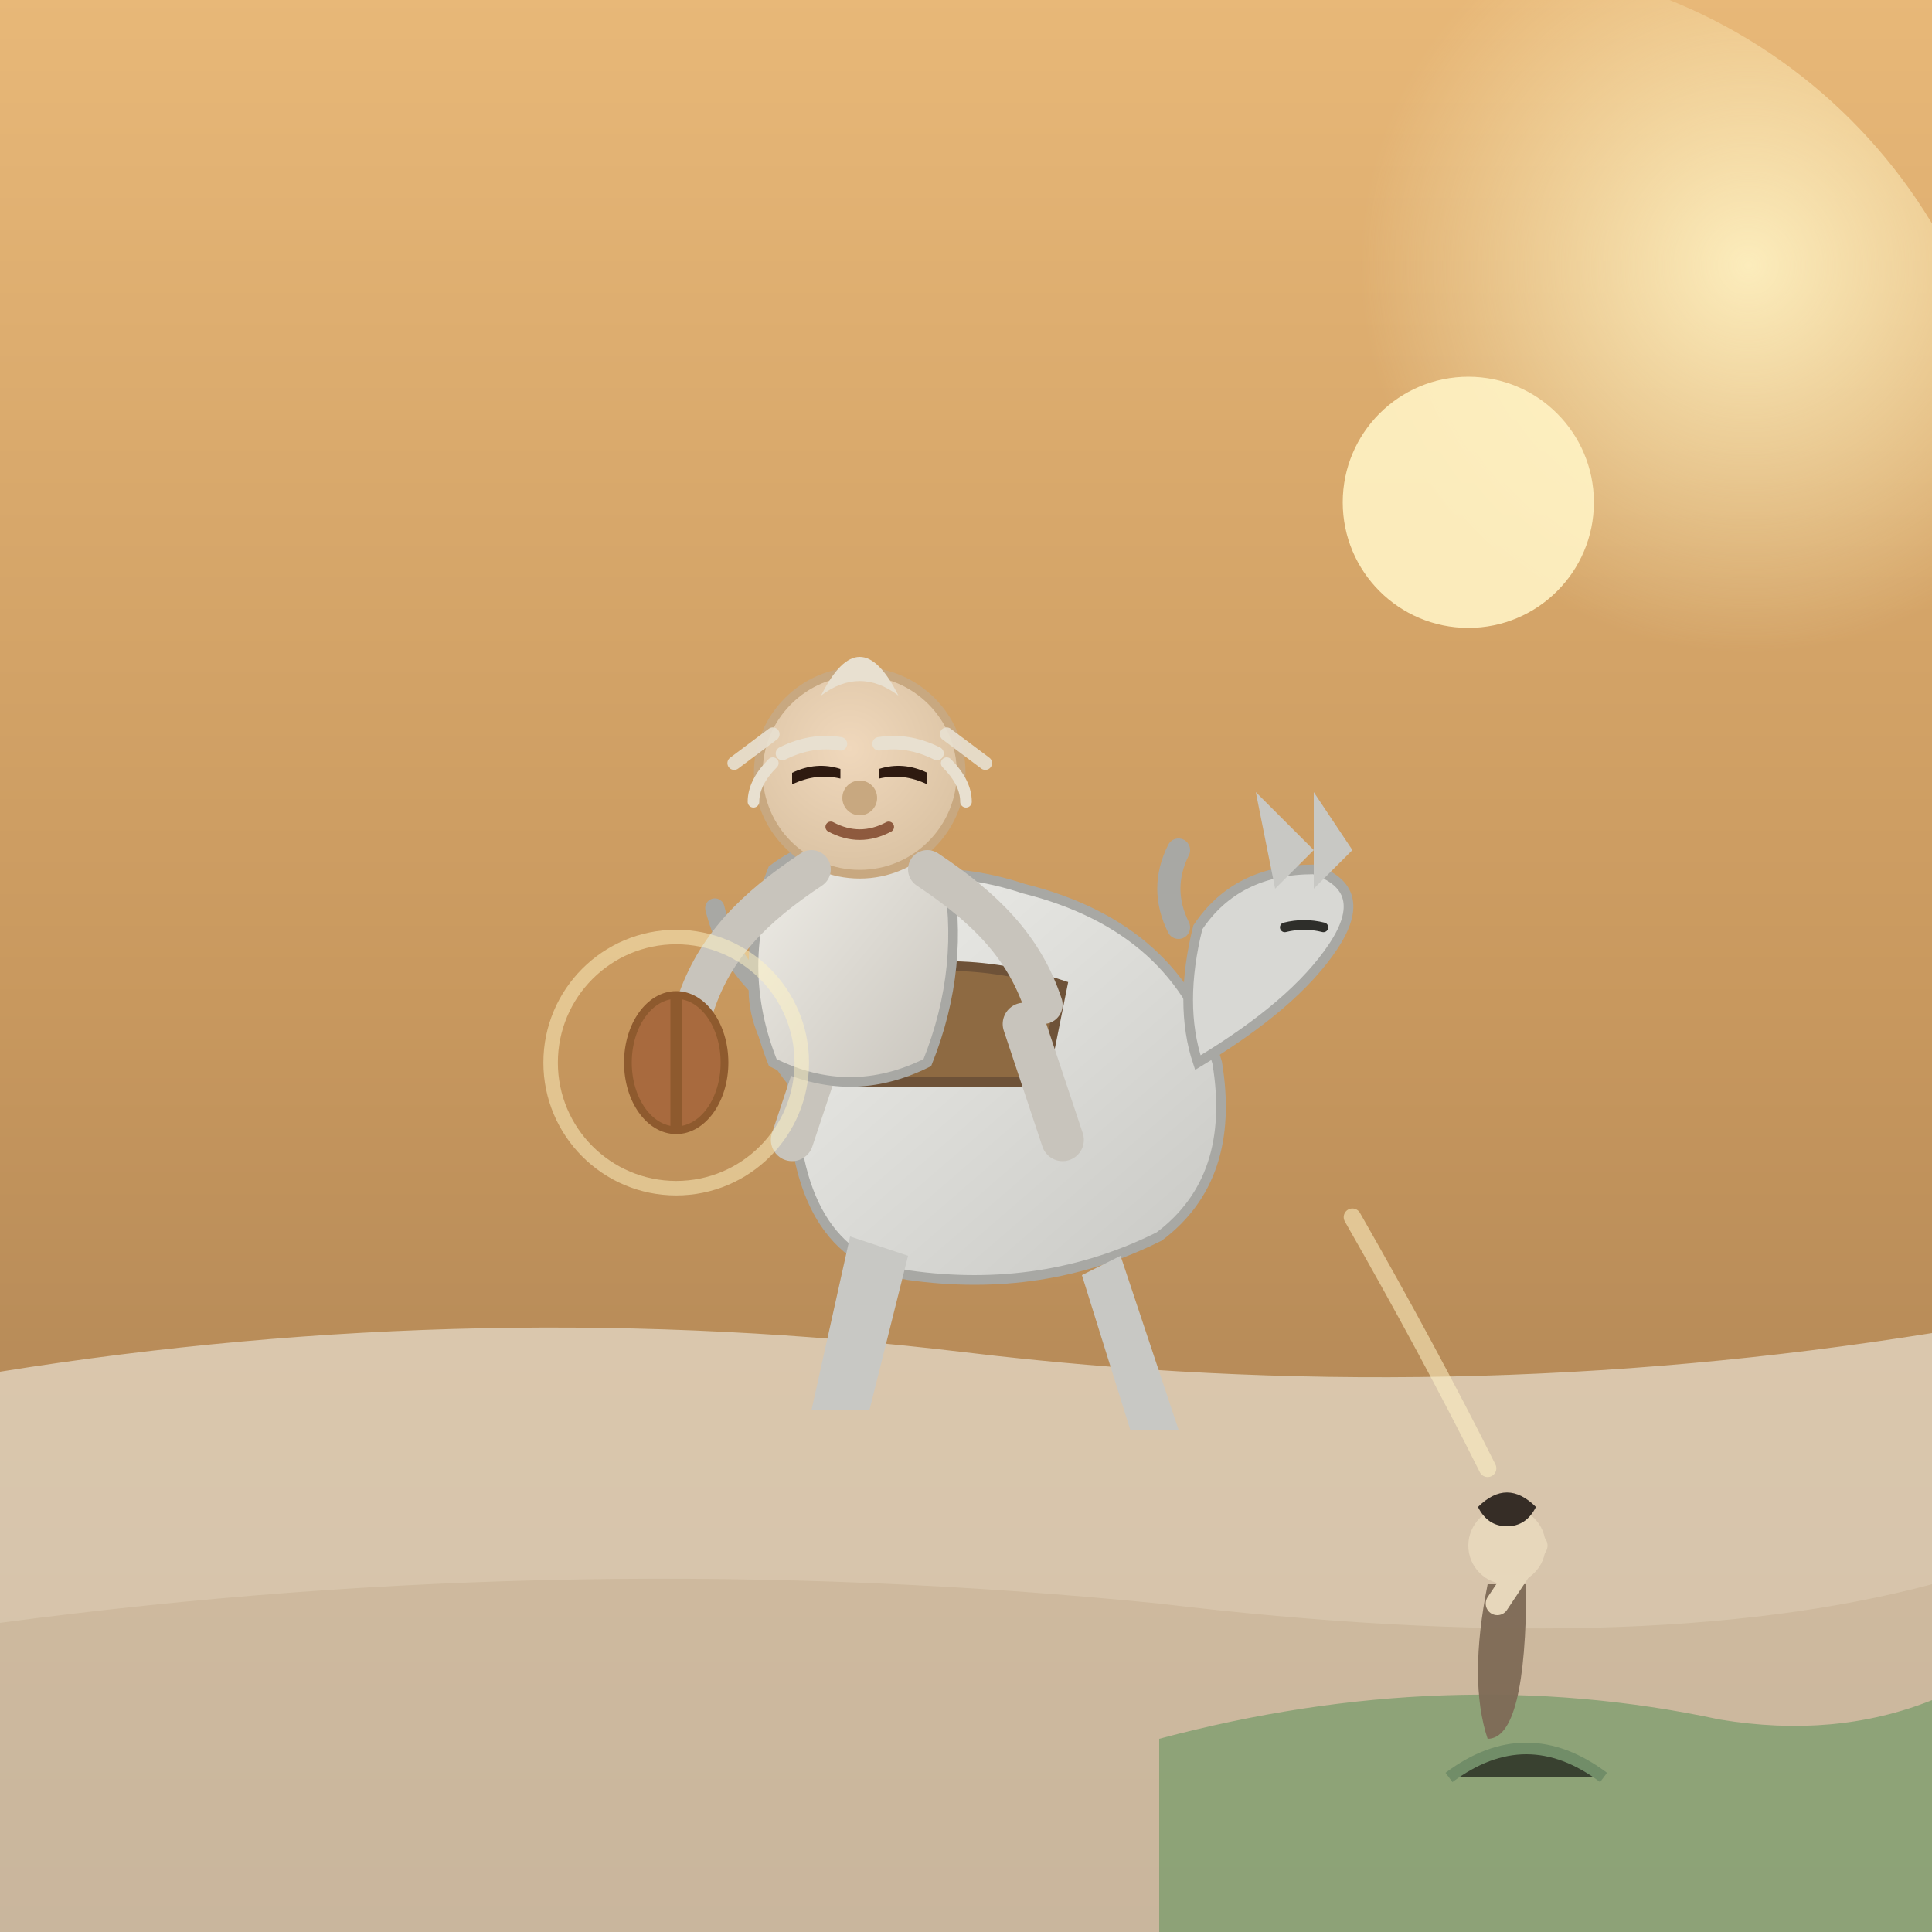
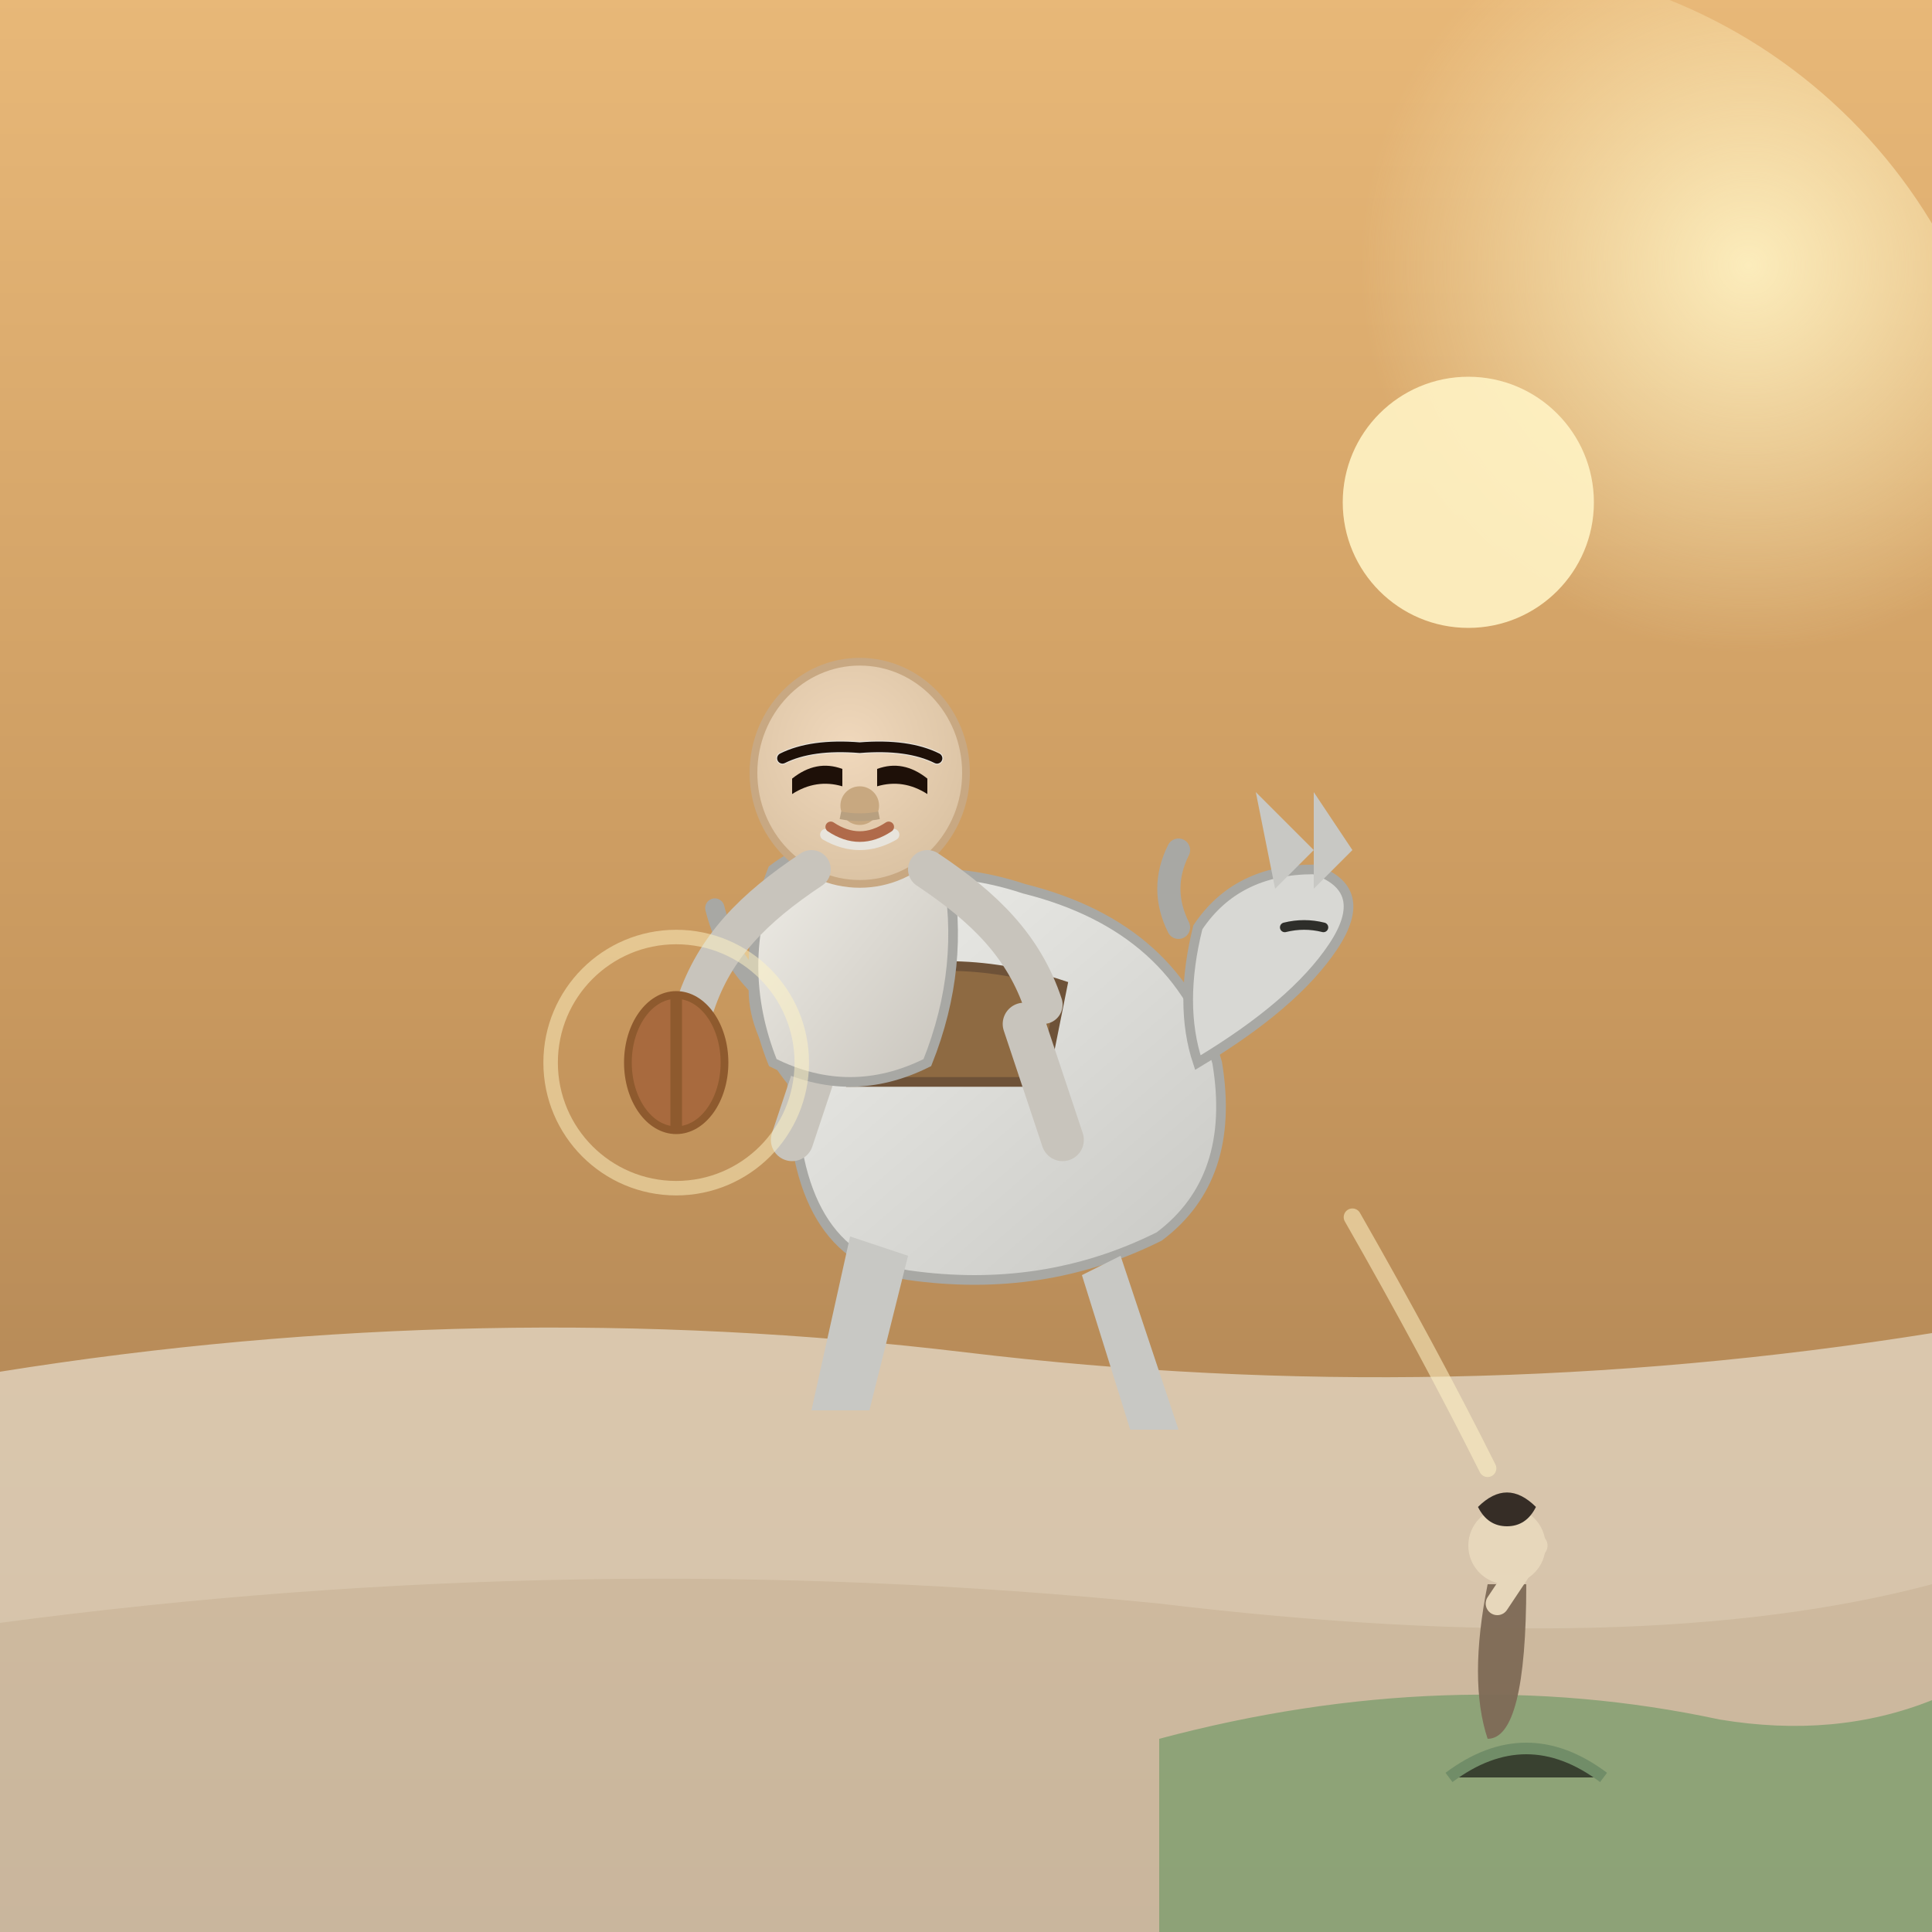
<svg xmlns="http://www.w3.org/2000/svg" viewBox="0 0 200 200" role="img" aria-label="张果老·六阶·混元仙翁·倒骑驴巡看人间指点迷途">
  <defs>
    <linearGradient id="bg" x1="0" y1="0" x2="0" y2="1">
      <stop offset="0%" stop-color="#E8B878" />
      <stop offset="52%" stop-color="#C8985E" />
      <stop offset="100%" stop-color="#9E7850" />
    </linearGradient>
    <radialGradient id="aura" cx="76%" cy="28%" r="36%">
      <stop offset="0%" stop-color="#FFF3C4" stop-opacity="0.9" />
      <stop offset="100%" stop-color="#FFF3C4" stop-opacity="0" />
    </radialGradient>
    <linearGradient id="robe" x1="0" y1="0" x2="1" y2="1">
      <stop offset="0%" stop-color="#F0EEE8" />
      <stop offset="100%" stop-color="#C8C4BC" />
    </linearGradient>
    <linearGradient id="donkey" x1="0" y1="0" x2="1" y2="1">
      <stop offset="0%" stop-color="#F0F0EC" />
      <stop offset="100%" stop-color="#C8C8C4" />
    </linearGradient>
    <radialGradient id="skin" cx="45%" cy="38%" r="70%">
      <stop offset="0%" stop-color="#F0D8BC" />
      <stop offset="100%" stop-color="#D8C0A0" />
    </radialGradient>
    <g id="zhangguolao-face">
-       <ellipse cx="0" cy="0" rx="10.5" ry="10.5" fill="url(#skin)" stroke="#C8A880" stroke-width="0.9" />
-       <path d="M -4 -8 Q 0 -11 4 -8 Q 2 -12 0 -12 Q -2 -12 -4 -8 Z" fill="#E8E0D0" />
-       <path d="M -9 -4 L -13 -1 M 9 -4 L 13 -1" stroke="#E8E0D0" stroke-width="1.4" stroke-linecap="round" opacity="0.9">
-         <animateTransform attributeName="transform" type="translate" values="0 0;0 -1;0 0" dur="2.8s" repeatCount="indefinite" />
-       </path>
-       <path d="M -8 -2 Q -5 -3.5 -2 -3 M 8 -2 Q 5 -3.5 2 -3" stroke="#E8E0D0" stroke-width="1.4" stroke-linecap="round" fill="none" />
-       <path d="M -9 -1 Q -11 1 -11 3" stroke="#E8E0D0" stroke-width="1.2" stroke-linecap="round" />
-       <path d="M 9 -1 Q 11 1 11 3" stroke="#E8E0D0" stroke-width="1.2" stroke-linecap="round" />
-       <path d="M -7 0 Q -4.5 -1.2 -2 -0.4 L -2 0.6 Q -4.5 0 -7 1.2 Z" fill="#2E1A10" />
-       <path d="M 7 0 Q 4.5 -1.2 2 -0.4 L 2 0.6 Q 4.5 0 7 1.2 Z" fill="#2E1A10" />
-       <circle cx="0" cy="2.6" r="1.8" fill="#C8A880" />
-       <path d="M -3 5.6 Q 0 7.2 3 5.6" fill="none" stroke="#8E5A3E" stroke-width="1.1" stroke-linecap="round" />
+       <ellipse cx="0" cy="0" rx="11" ry="11.5" fill="url(#skin)" stroke="#C8A882" stroke-width="0.8" />
+       <path d="M -8 -1.5 Q -5 -3 0 -2.6 Q 5 -3 8 -1.5" stroke="#E8E4DC" stroke-width="1.3" stroke-linecap="round" fill="none" />
+       <path d="M -3.5 6.4 Q 0 8.4 3.5 6.4" fill="none" stroke="#E8E4DC" stroke-width="1.2" stroke-linecap="round" />
+       <path d="M -8 -1.5 Q -5 -3 0 -2.6 Q 5 -3 8 -1.5" stroke="#1E1008" stroke-width="1.1" stroke-linecap="round" fill="none" />
+       <path d="M -7 0.6 Q -4.5 -1.4 -1.8 -0.4 L -1.8 1.4 Q -4.5 0.6 -7 2.2 Z" fill="#1E1008" />
+       <path d="M 7 0.6 Q 4.5 -1.4 1.8 -0.4 L 1.8 1.4 Q 4.5 0.6 7 2.2 Z" fill="#1E1008" />
+       <circle cx="0" cy="3.4" r="2" fill="#C8A880" />
+       <path d="M -2 4.4 Q 0 4.8 2 4.4" stroke="#B8A080" stroke-width="0.8" fill="none" />
+       <path d="M -3 5.6 Q 0 7.6 3 5.6" fill="none" stroke="#B06A4A" stroke-width="1.1" stroke-linecap="round" />
    </g>
  </defs>
  <rect width="200" height="200" fill="url(#bg)" />
  <circle cx="152" cy="52" r="56" fill="url(#aura)">
    <animate attributeName="opacity" values="0.9;0.65;0.9" dur="3.4s" repeatCount="indefinite" />
  </circle>
  <circle cx="152" cy="52" r="13" fill="#FFF3C4" opacity="0.9">
    <animate attributeName="r" values="13;15;13" dur="3.4s" repeatCount="indefinite" />
  </circle>
  <g opacity="0.7">
    <path d="M 0 142 Q 50 134 100 140 Q 150 146 200 138 L 200 200 L 0 200 Z" fill="#E8E0D0">
      <animateTransform attributeName="transform" type="translate" values="0 0;6 2;0 0" dur="7s" repeatCount="indefinite" />
    </path>
    <path d="M 0 168 Q 60 160 120 166 Q 170 172 200 164 L 200 200 L 0 200 Z" fill="#D8CCB8" opacity="0.8">
      <animateTransform attributeName="transform" type="translate" values="0 0;-5 1;0 0" dur="8s" repeatCount="indefinite" />
    </path>
  </g>
  <path d="M 120 180 Q 150 172 178 178 Q 190 180 200 176 L 200 200 L 120 200 Z" fill="#7E9E6E" opacity="0.8" />
  <path d="M 150 184 Q 158 178 166 184" stroke="#5E7E5E" stroke-width="1.2" opacity="0.6" />
  <g opacity="0.95">
    <circle cx="156" cy="160" r="4" fill="#E8D8BC" />
    <path d="M 153 156 Q 156 153 159 156 Q 158 158 156 158 Q 154 158 153 156 Z" fill="#2E2620" />
    <path d="M 154 164 Q 152 174 154 180 Q 158 180 158 164 Z" fill="#7E6A56" />
    <path d="M 155 166 L 159 160" fill="none" stroke="#E8D8BC" stroke-width="2.4" stroke-linecap="round" />
  </g>
  <path d="M 140 126 Q 148 140 154 152" fill="none" stroke="#FFF3C4" stroke-width="1.8" stroke-linecap="round" opacity="0.55">
    <animate attributeName="opacity" values="0.55;0.2;0.55" dur="2.6s" repeatCount="indefinite" />
  </path>
  <path d="M 82 112 Q 74 102 82 94 Q 94 88 106 92 Q 122 96 126 110 Q 128 122 120 128 Q 108 134 94 132 Q 82 130 82 112 Z" fill="url(#donkey)" stroke="#A8A8A4" stroke-width="1" />
  <path d="M 88 128 L 84 146 L 90 146 L 94 130 Z" fill="#C8C8C4" />
  <path d="M 116 130 L 122 148 L 117 148 L 112 132 Z" fill="#C8C8C4" />
  <path d="M 124 110 Q 134 104 138 98 Q 142 92 136 90 Q 128 90 124 96 Q 122 104 124 110 Z" fill="#D8D8D4" stroke="#A8A8A4" stroke-width="1" />
  <path d="M 132 92 L 130 82 L 136 88 Z" fill="#C8C8C4" />
  <path d="M 136 92 L 136 82 L 140 88 Z" fill="#C8C8C4" />
  <path d="M 133 96 Q 135 95.5 137 96" stroke="#2E2E2A" stroke-width="1" stroke-linecap="round" fill="none" />
  <path d="M 122 96 Q 120 92 122 88" stroke="#A8A8A4" stroke-width="2.4" stroke-linecap="round" fill="none" />
  <path d="M 84 106 Q 76 102 74 94" stroke="#A8A8A4" stroke-width="2" stroke-linecap="round" fill="none">
    <animateTransform attributeName="transform" type="rotate" values="0 84 106;8 84 106;0 84 106" dur="2.8s" repeatCount="indefinite" />
  </path>
  <path d="M 86 102 Q 98 98 110 102 L 108 112 L 88 112 Z" fill="#8E6A42" stroke="#6E5238" stroke-width="1" />
  <path d="M 86 106 L 82 118 M 106 106 L 110 118" stroke="#C8C4BC" stroke-width="4.4" stroke-linecap="round" />
  <path d="M 80 90 Q 76 100 80 110 Q 88 114 96 110 Q 100 100 98 90 Q 88 84 80 90 Z" fill="url(#robe)" stroke="#A8A8A4" stroke-width="1" />
  <use href="#zhangguolao-face" transform="translate(89,80) scale(1)" />
  <g>
    <animateTransform attributeName="transform" type="rotate" values="-5 82 90;4 82 90;-5 82 90" dur="2.4s" repeatCount="indefinite" />
    <path d="M 84 90 C 78 94 74 98 72 104" fill="none" stroke="#C8C4BC" stroke-width="4" stroke-linecap="round" />
    <ellipse cx="70" cy="110" rx="5" ry="7" fill="#A86A3E" stroke="#8E5A2E" stroke-width="0.8" />
    <path d="M 70 103 L 70 117" stroke="#8E5A2E" stroke-width="1.2" />
  </g>
  <g stroke="#FFF3C4" stroke-width="1.5" opacity="0.5" fill="none">
    <circle cx="70" cy="110" r="13">
      <animate attributeName="r" values="13;21;13" dur="2.4s" repeatCount="indefinite" />
      <animate attributeName="opacity" values="0.5;0.1;0.5" dur="2.4s" repeatCount="indefinite" />
    </circle>
  </g>
  <path d="M 96 90 C 102 94 106 98 108 104" fill="none" stroke="#C8C4BC" stroke-width="4" stroke-linecap="round" />
  <g fill="#FFF3C4">
    <circle cx="40" cy="96">
      <animate attributeName="cy" values="96;86;96" dur="3.2s" repeatCount="indefinite" />
      <animate attributeName="opacity" values="0.6;0.15;0.6" dur="3.2s" repeatCount="indefinite" />
    </circle>
    <circle cx="120" cy="60">
      <animate attributeName="cy" values="60;50;60" dur="3.8s" repeatCount="indefinite" />
      <animate attributeName="opacity" values="0.5;0.12;0.5" dur="3.8s" repeatCount="indefinite" />
    </circle>
  </g>
</svg>
